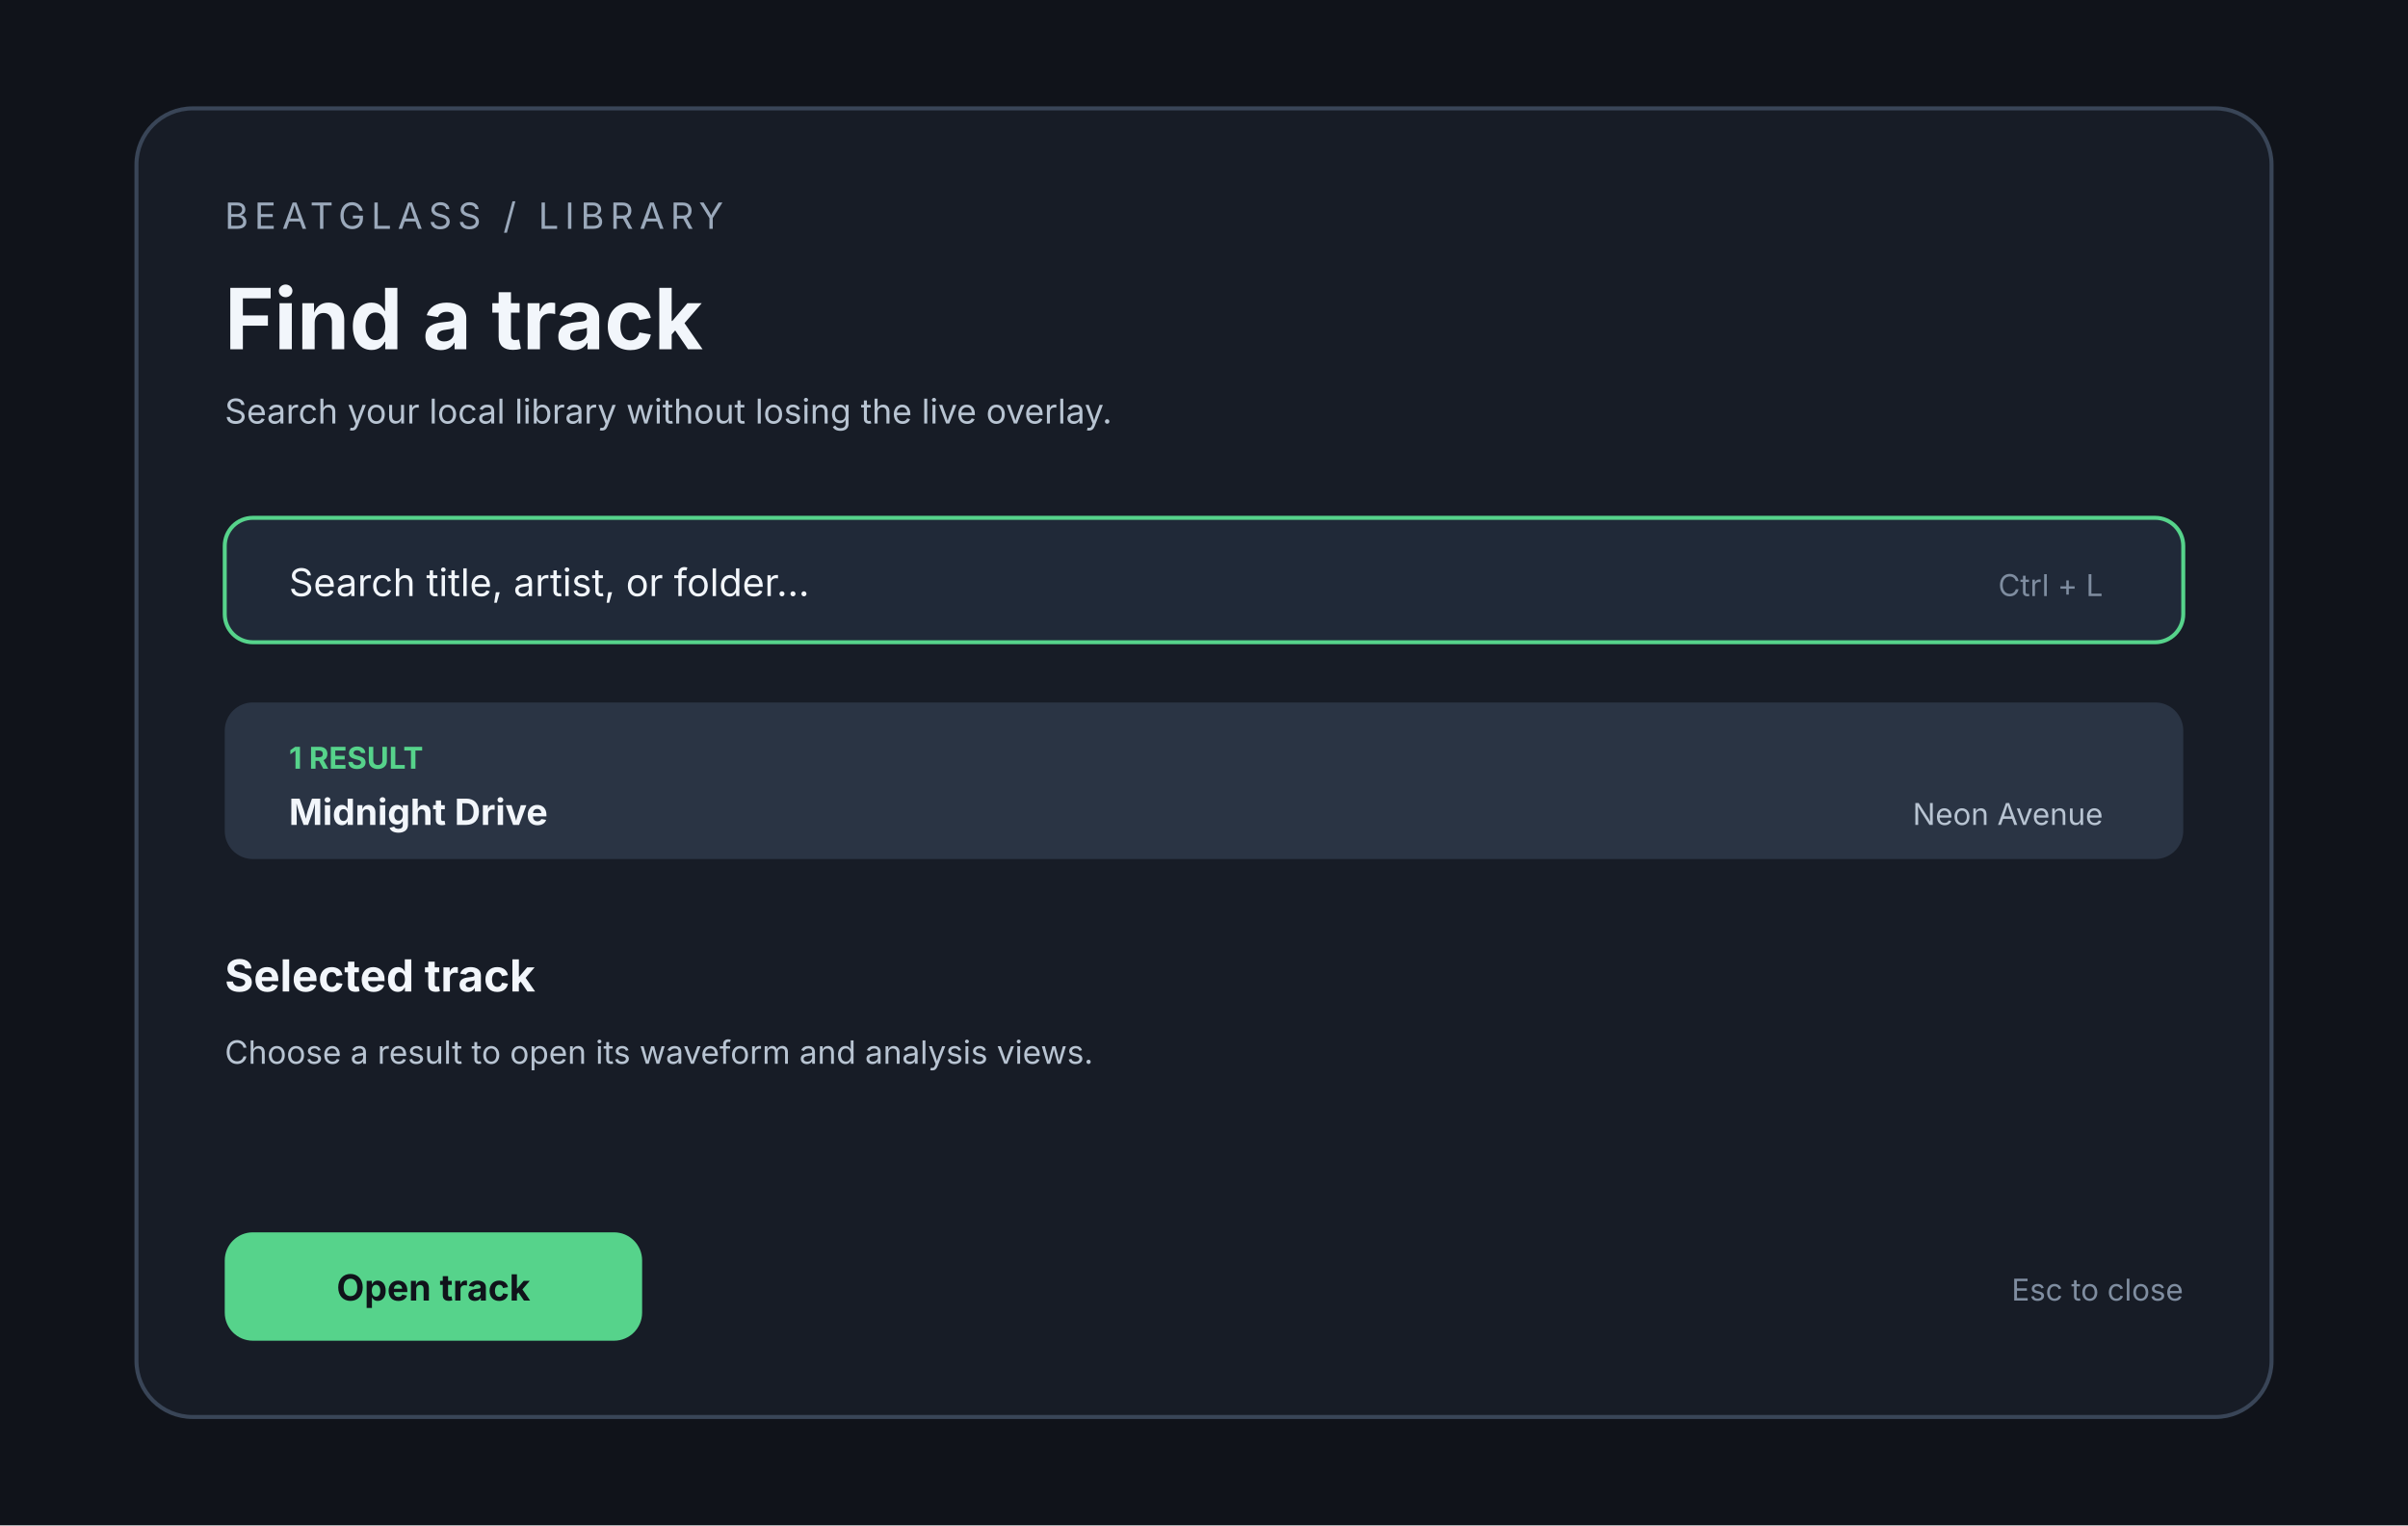
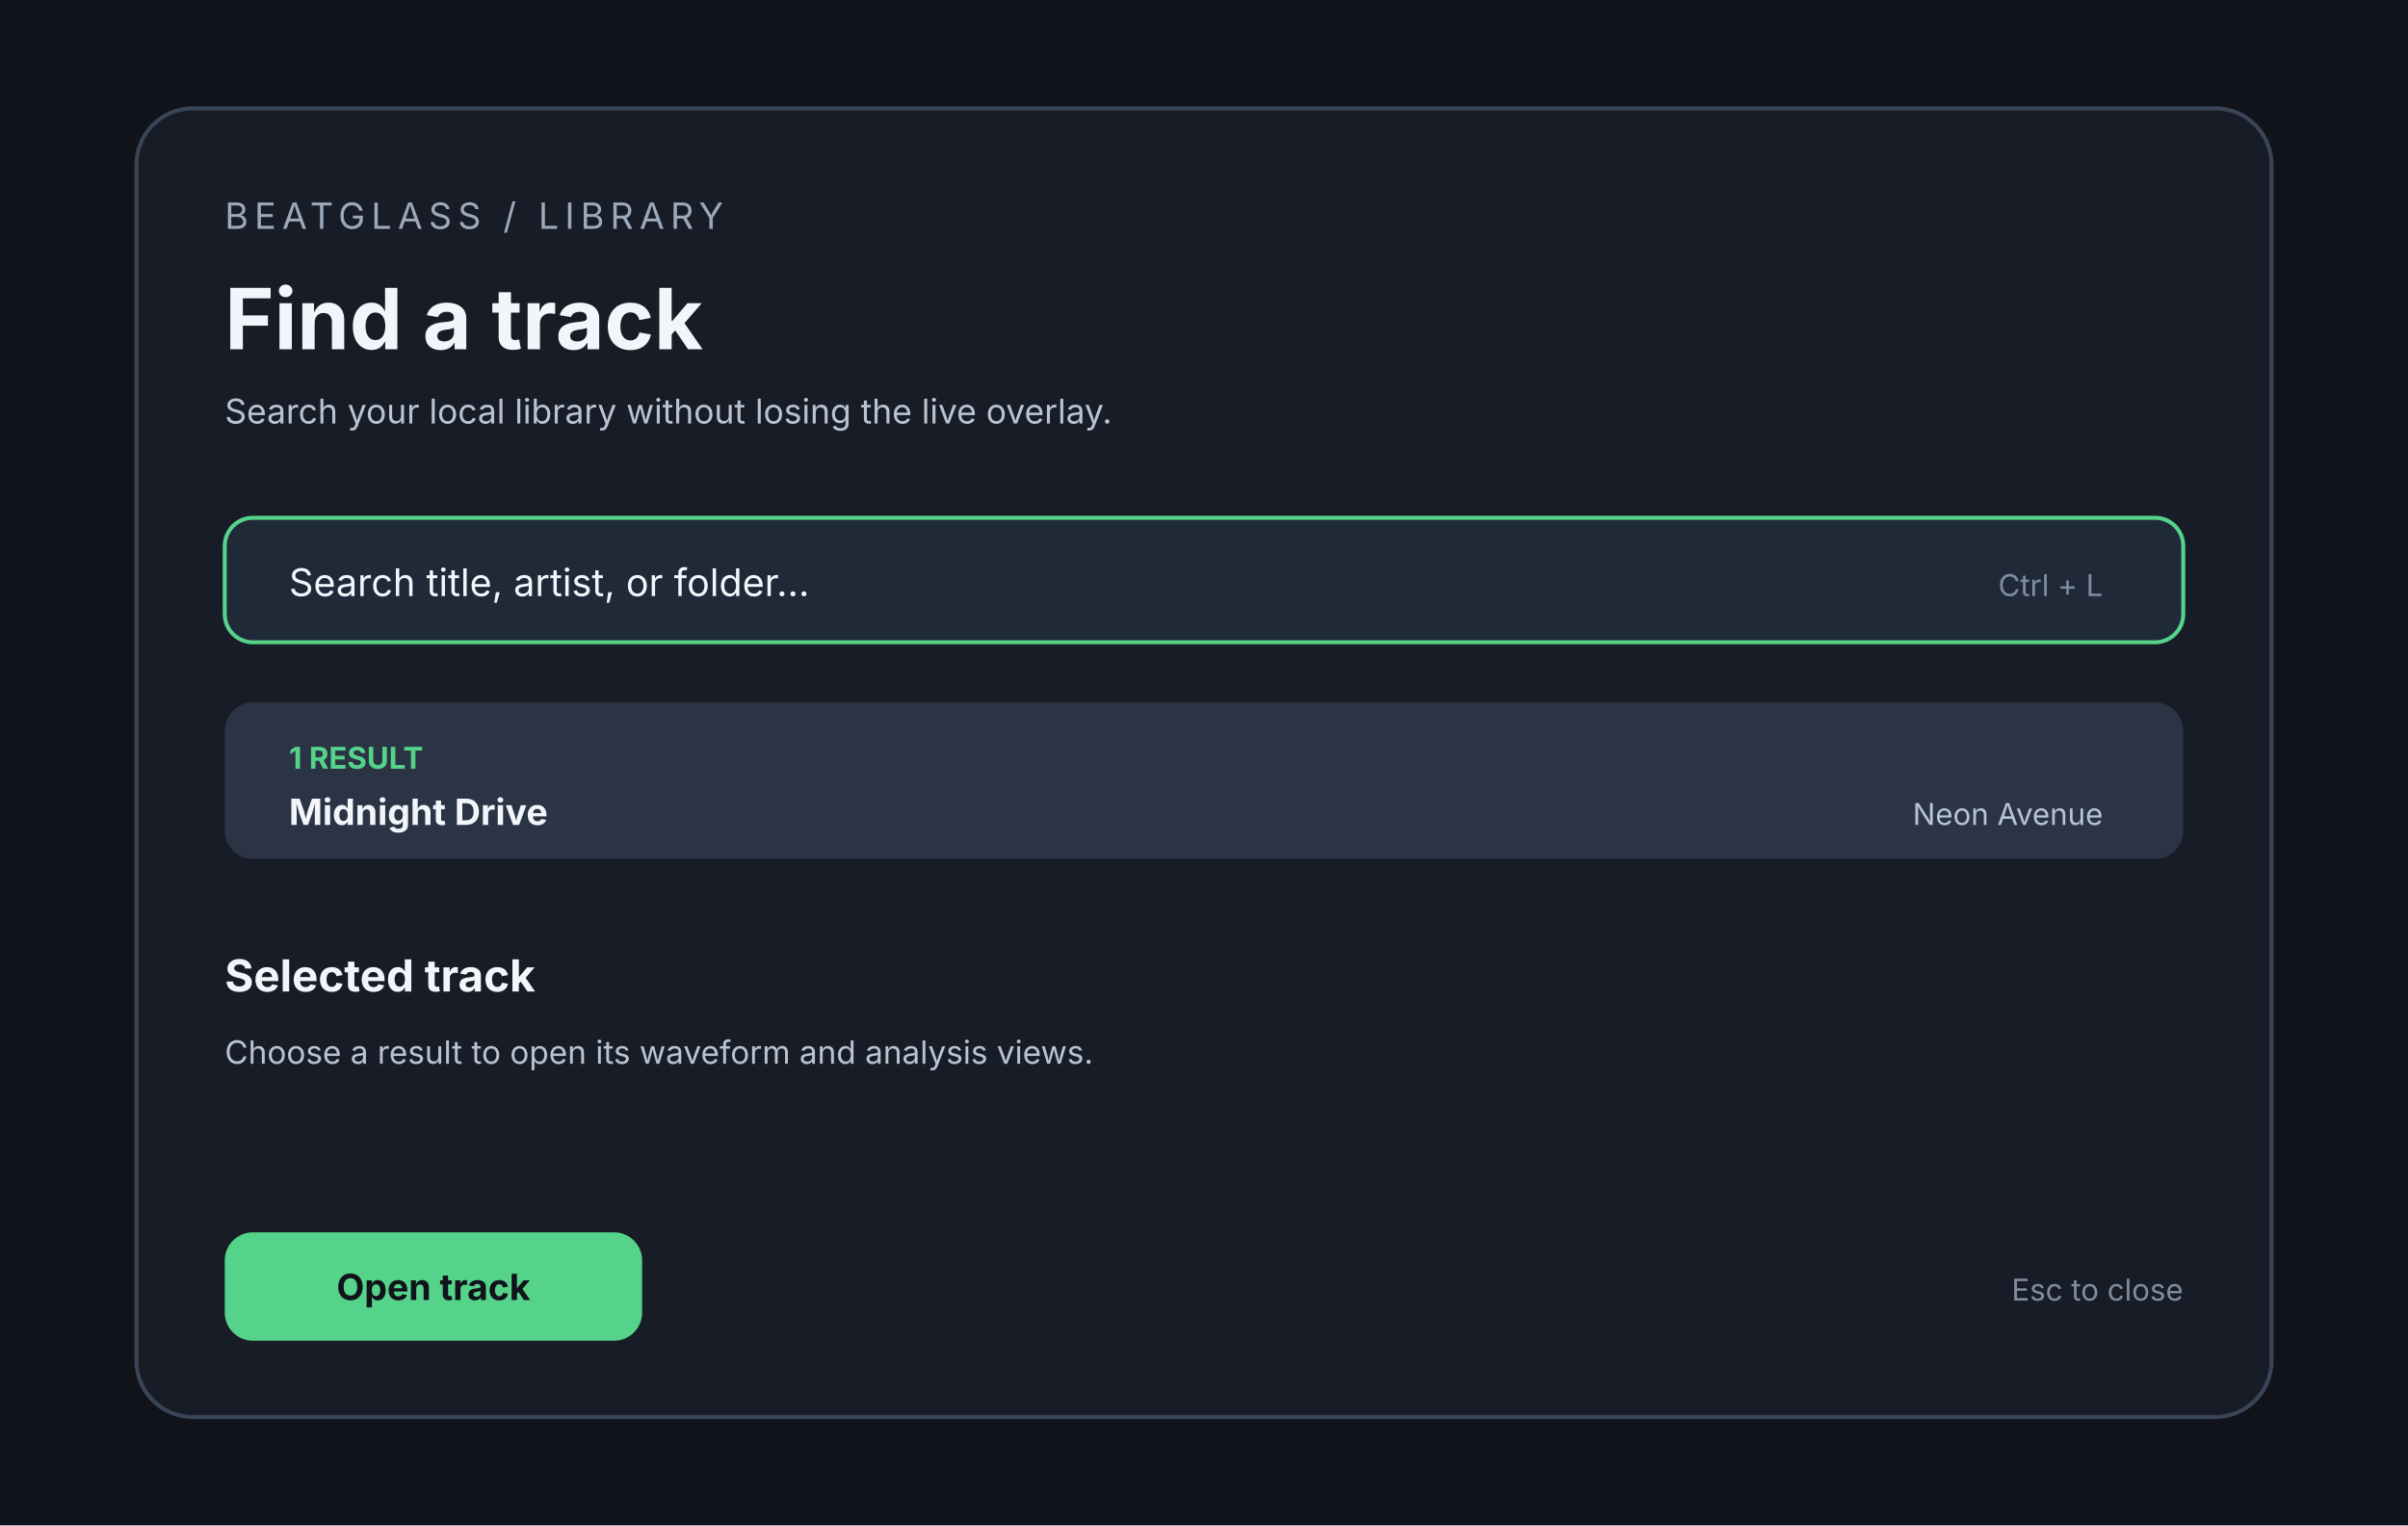
<svg xmlns="http://www.w3.org/2000/svg" width="1200" height="760" viewBox="0 0 1200 760">
  <rect width="1200" height="760" fill="#10131a" />
  <rect x="68" y="54" width="1064" height="652" rx="28" fill="#171c26" stroke="#394557" stroke-width="2" />
  <text x="112" y="114" fill="#9ba9bb" font-family="Inter,Arial" font-size="18" letter-spacing="3">BEATGLASS / LIBRARY</text>
  <text x="112" y="174" fill="#f2f6fb" font-family="Inter,Arial" font-size="42" font-weight="700">Find a track</text>
  <text x="112" y="211" fill="#b8c4d2" font-family="Inter,Arial" font-size="17">Search your local library without losing the live overlay.</text>
  <rect x="112" y="258" width="976" height="62" rx="14" fill="#202938" stroke="#56d38b" stroke-width="2" />
  <text x="144" y="297" fill="#f2f6fb" font-family="Inter,Arial" font-size="19">Search title, artist, or folder…</text>
  <text x="1048" y="297" fill="#7f8da0" font-family="Inter,Arial" font-size="15" text-anchor="end">Ctrl + L</text>
  <rect x="112" y="350" width="976" height="78" rx="14" fill="#2a3444" />
  <text x="144" y="383" fill="#56d38b" font-family="Inter,Arial" font-size="15" font-weight="700">1 RESULT</text>
  <text x="144" y="411" fill="#f2f6fb" font-family="Inter,Arial" font-size="18" font-weight="700">Midnight Drive</text>
  <text x="1048" y="411" fill="#b8c4d2" font-family="Inter,Arial" font-size="15" text-anchor="end">Neon Avenue</text>
  <text x="112" y="494" fill="#f2f6fb" font-family="Inter,Arial" font-size="22" font-weight="700">Selected track</text>
  <text x="112" y="530" fill="#b8c4d2" font-family="Inter,Arial" font-size="16">Choose a result to open its waveform and analysis views.</text>
  <rect x="112" y="614" width="208" height="54" rx="14" fill="#56d38b" />
-   <text x="216" y="648" fill="#10131a" font-family="Inter,Arial" font-size="18" font-weight="700" text-anchor="middle">Open track</text>
+   <text x="216" y="641" fill="#10131a" font-family="Inter,Arial" font-size="18" font-weight="700" text-anchor="middle" dominant-baseline="middle">Open track</text>
  <text x="1088" y="648" fill="#7f8da0" font-family="Inter,Arial" font-size="15" text-anchor="end">Esc to close</text>
</svg>
